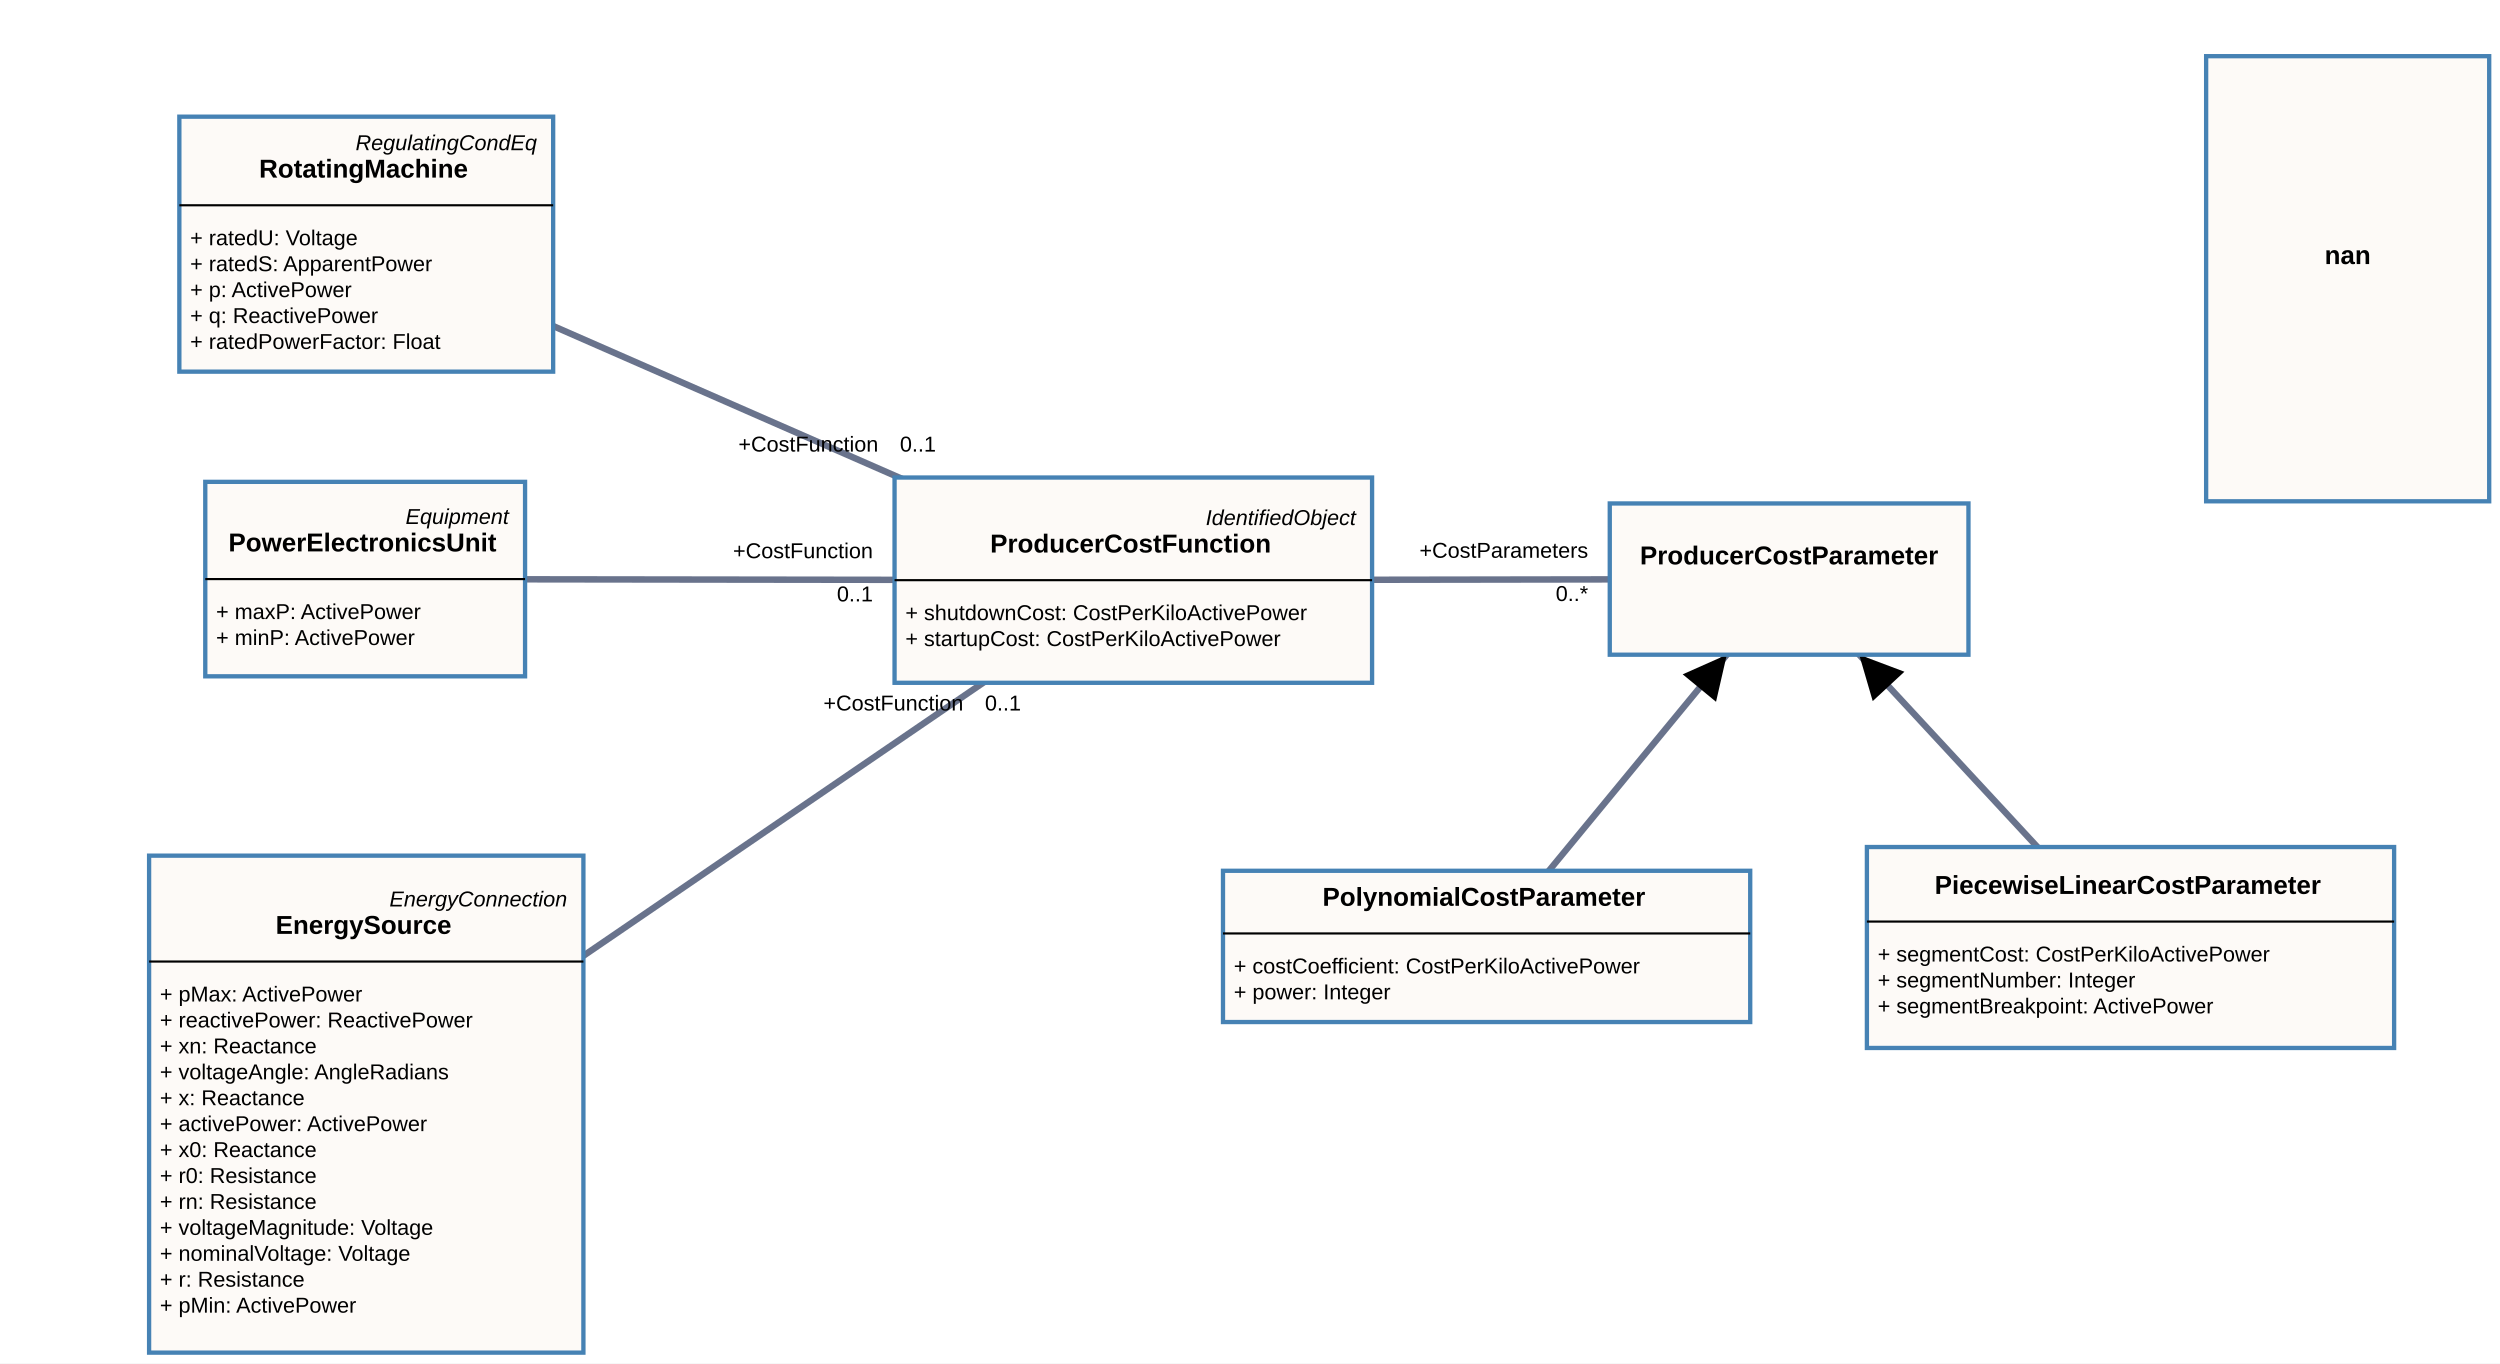
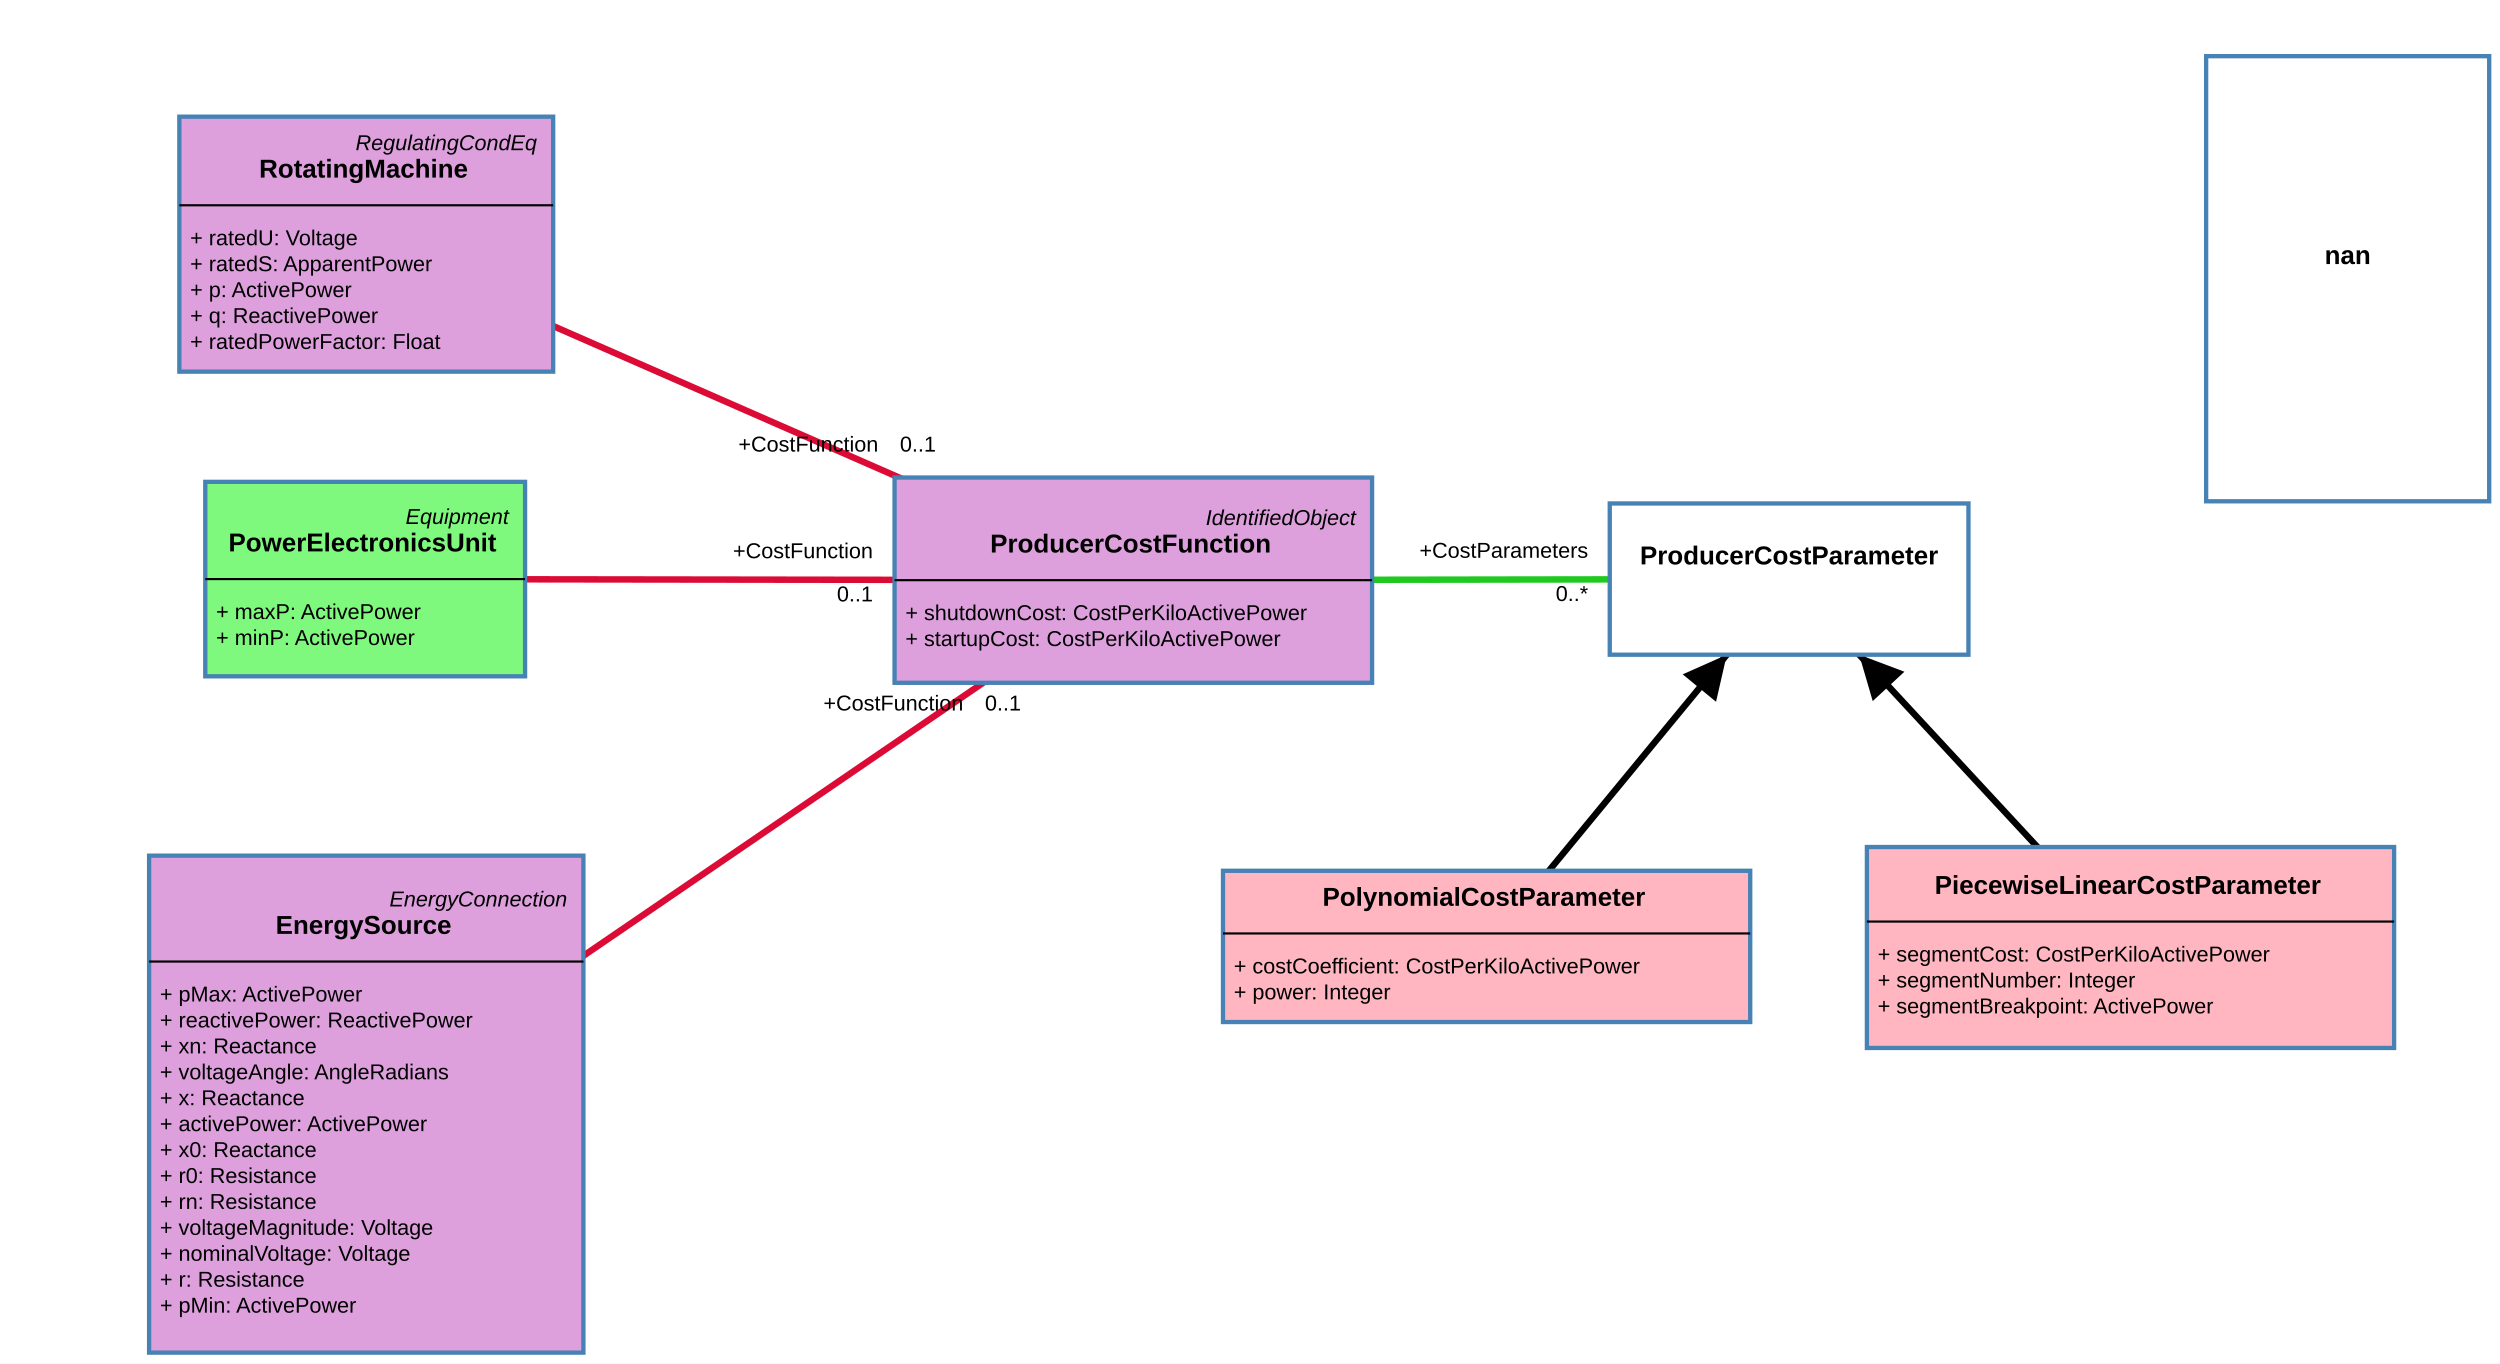
<svg xmlns="http://www.w3.org/2000/svg" width="1157" height="631" style="-webkit-tap-highlight-color: rgba(0, 0, 0, 0);">
  <rect width="100%" height="100%" fill="white" />
  <g class="zoom-group">
    <defs>
      <marker id="arrowhead" viewBox="-0 -5 10 10" refX="5" refY="0" orient="auto" markerWidth="10" markerHeight="10" xoverflow="visible">
        <path d="M 0,-5 L 10 ,0 L 0,5" fill="black" style="stroke: none;" />
      </marker>
    </defs>
-     <line class="link" x1="688" y1="438" x2="828" y2="268" stroke="#69738c" stroke-width="3" marker-end="url(#arrowhead)" />
-     <line class="link" x1="828" y1="268" x2="524.5" y2="268.5" stroke="#69738c" stroke-width="3" />
-     <line class="link" x1="986" y1="438.5" x2="828" y2="268" stroke="#69738c" stroke-width="3" marker-end="url(#arrowhead)" />
-     <line class="link" x1="169.5" y1="113" x2="524.5" y2="268.5" stroke="#69738c" stroke-width="3" />
-     <line class="link" x1="169" y1="268" x2="524.5" y2="268.5" stroke="#69738c" stroke-width="3" />
-     <line class="link" x1="169.5" y1="511" x2="524.5" y2="268.5" stroke="#69738c" stroke-width="3" />
-     <line class="arrow" x2="792.819" y2="310.719" x1="688" y1="438" stroke="#69738c" stroke-width="2" marker-end="url(#arrowhead)" />
-     <line class="arrow" x2="867.231" y2="310.335" x1="986" y1="438.5" stroke="#69738c" stroke-width="2" marker-end="url(#arrowhead)" />
+     <line class="link" x1="688" y1="438" x2="828" y2="268" stroke="#000000" stroke-width="3" marker-end="url(#arrowhead)" />
+     <line class="link" x1="828" y1="268" x2="524.5" y2="268.5" stroke="#20C920" stroke-width="3" />
+     <line class="link" x1="986" y1="438.5" x2="828" y2="268" stroke="#000000" stroke-width="3" marker-end="url(#arrowhead)" />
+     <line class="link" x1="169.5" y1="113" x2="524.5" y2="268.5" stroke="#DB0B35" stroke-width="3" />
+     <line class="link" x1="169" y1="268" x2="524.5" y2="268.5" stroke="#DB0B35" stroke-width="3" />
+     <line class="link" x1="169.5" y1="511" x2="524.5" y2="268.5" stroke="#DB0B35" stroke-width="3" />
+     <line class="arrow" x2="792.819" y2="310.719" x1="688" y1="438" stroke="#000000" stroke-width="2" marker-end="url(#arrowhead)" />
+     <line class="arrow" x2="867.231" y2="310.335" x1="986" y1="438.5" stroke="#000000" stroke-width="2" marker-end="url(#arrowhead)" />
    <g class="draggable" transform="translate(69, 396)">
-       <rect class="box" width="201" height="230" style="fill: #fdfaf7; stroke: steelblue; stroke-width: 2px; cursor: move;" />
+       <rect class="box" width="201" height="230" style="fill: #DDA0DD; stroke: steelblue; stroke-width: 2px; cursor: move;" />
      <text x="0" y="0" text-anchor="start" font-size="10px">
        <tspan x="196" y="20" dy=".35em" text-anchor="end" style="font-family: Arial, sans-serif; font-weight: 400; font-style: italic; fill: black; font-size: 10px; pointer-events: none;">EnergyConnection</tspan>
        <tspan x="100.5" y="32" dy=".35em" text-anchor="middle" style="font-family: Arial, sans-serif; font-weight: 700; font-style: normal; fill: black; font-size: 12px; pointer-events: none;">EnergySource</tspan>
        <tspan x="5" y="64" dy=".35em" text-anchor="start" style="font-family: Arial, sans-serif; font-weight: 400; font-style: normal; fill: black; font-size: 10px; pointer-events: none;">+   pMax: ActivePower</tspan>
        <tspan x="5" y="76" dy=".35em" text-anchor="start" style="font-family: Arial, sans-serif; font-weight: 400; font-style: normal; fill: black; font-size: 10px; pointer-events: none;">+   reactivePower: ReactivePower</tspan>
        <tspan x="5" y="88" dy=".35em" text-anchor="start" style="font-family: Arial, sans-serif; font-weight: 400; font-style: normal; fill: black; font-size: 10px; pointer-events: none;">+   xn: Reactance</tspan>
        <tspan x="5" y="100" dy=".35em" text-anchor="start" style="font-family: Arial, sans-serif; font-weight: 400; font-style: normal; fill: black; font-size: 10px; pointer-events: none;">+   voltageAngle: AngleRadians</tspan>
        <tspan x="5" y="112" dy=".35em" text-anchor="start" style="font-family: Arial, sans-serif; font-weight: 400; font-style: normal; fill: black; font-size: 10px; pointer-events: none;">+   x: Reactance</tspan>
        <tspan x="5" y="124" dy=".35em" text-anchor="start" style="font-family: Arial, sans-serif; font-weight: 400; font-style: normal; fill: black; font-size: 10px; pointer-events: none;">+   activePower: ActivePower</tspan>
        <tspan x="5" y="136" dy=".35em" text-anchor="start" style="font-family: Arial, sans-serif; font-weight: 400; font-style: normal; fill: black; font-size: 10px; pointer-events: none;">+   x0: Reactance</tspan>
        <tspan x="5" y="148" dy=".35em" text-anchor="start" style="font-family: Arial, sans-serif; font-weight: 400; font-style: normal; fill: black; font-size: 10px; pointer-events: none;">+   r0: Resistance</tspan>
        <tspan x="5" y="160" dy=".35em" text-anchor="start" style="font-family: Arial, sans-serif; font-weight: 400; font-style: normal; fill: black; font-size: 10px; pointer-events: none;">+   rn: Resistance</tspan>
        <tspan x="5" y="172" dy=".35em" text-anchor="start" style="font-family: Arial, sans-serif; font-weight: 400; font-style: normal; fill: black; font-size: 10px; pointer-events: none;">+   voltageMagnitude: Voltage</tspan>
        <tspan x="5" y="184" dy=".35em" text-anchor="start" style="font-family: Arial, sans-serif; font-weight: 400; font-style: normal; fill: black; font-size: 10px; pointer-events: none;">+   nominalVoltage: Voltage</tspan>
        <tspan x="5" y="196" dy=".35em" text-anchor="start" style="font-family: Arial, sans-serif; font-weight: 400; font-style: normal; fill: black; font-size: 10px; pointer-events: none;">+   r: Resistance</tspan>
        <tspan x="5" y="208" dy=".35em" text-anchor="start" style="font-family: Arial, sans-serif; font-weight: 400; font-style: normal; fill: black; font-size: 10px; pointer-events: none;">+   pMin: ActivePower</tspan>
      </text>
      <line x1="0" x2="201" y1="49" y2="49" stroke="black" stroke-width="1" />
    </g>
    <g class="draggable" transform="translate(83, 54)">
-       <rect class="box" width="173" height="118" style="fill: #fdfaf7; stroke: steelblue; stroke-width: 2px; cursor: move;" />
+       <rect class="box" width="173" height="118" style="fill: #DDA0DD; stroke: steelblue; stroke-width: 2px; cursor: move;" />
      <text x="0" y="0" text-anchor="start" font-size="10px">
        <tspan x="168" y="12" dy=".35em" text-anchor="end" style="font-family: Arial, sans-serif; font-weight: 400; font-style: italic; fill: black; font-size: 10px; pointer-events: none;">RegulatingCondEq</tspan>
        <tspan x="86.5" y="24" dy=".35em" text-anchor="middle" style="font-family: Arial, sans-serif; font-weight: 700; font-style: normal; fill: black; font-size: 12px; pointer-events: none;">RotatingMachine</tspan>
        <tspan x="5" y="56" dy=".35em" text-anchor="start" style="font-family: Arial, sans-serif; font-weight: 400; font-style: normal; fill: black; font-size: 10px; pointer-events: none;">+   ratedU: Voltage</tspan>
        <tspan x="5" y="68" dy=".35em" text-anchor="start" style="font-family: Arial, sans-serif; font-weight: 400; font-style: normal; fill: black; font-size: 10px; pointer-events: none;">+   ratedS: ApparentPower</tspan>
        <tspan x="5" y="80" dy=".35em" text-anchor="start" style="font-family: Arial, sans-serif; font-weight: 400; font-style: normal; fill: black; font-size: 10px; pointer-events: none;">+   p: ActivePower</tspan>
        <tspan x="5" y="92" dy=".35em" text-anchor="start" style="font-family: Arial, sans-serif; font-weight: 400; font-style: normal; fill: black; font-size: 10px; pointer-events: none;">+   q: ReactivePower</tspan>
        <tspan x="5" y="104" dy=".35em" text-anchor="start" style="font-family: Arial, sans-serif; font-weight: 400; font-style: normal; fill: black; font-size: 10px; pointer-events: none;">+   ratedPowerFactor: Float</tspan>
      </text>
      <line x1="0" x2="173" y1="41" y2="41" stroke="black" stroke-width="1" />
    </g>
    <g class="draggable" transform="translate(95, 223)">
-       <rect class="box" width="148" height="90" style="fill: #fdfaf7; stroke: steelblue; stroke-width: 2px; cursor: move;" />
+       <rect class="box" width="148" height="90" style="fill: #7EF97E; stroke: steelblue; stroke-width: 2px; cursor: move;" />
      <text x="0" y="0" text-anchor="start" font-size="10px">
        <tspan x="143" y="16" dy=".35em" text-anchor="end" style="font-family: Arial, sans-serif; font-weight: 400; font-style: italic; fill: black; font-size: 10px; pointer-events: none;">Equipment</tspan>
        <tspan x="74" y="28" dy=".35em" text-anchor="middle" style="font-family: Arial, sans-serif; font-weight: 700; font-style: normal; fill: black; font-size: 12px; pointer-events: none;">PowerElectronicsUnit</tspan>
        <tspan x="5" y="60" dy=".35em" text-anchor="start" style="font-family: Arial, sans-serif; font-weight: 400; font-style: normal; fill: black; font-size: 10px; pointer-events: none;">+   maxP: ActivePower</tspan>
        <tspan x="5" y="72" dy=".35em" text-anchor="start" style="font-family: Arial, sans-serif; font-weight: 400; font-style: normal; fill: black; font-size: 10px; pointer-events: none;">+   minP: ActivePower</tspan>
      </text>
      <line x1="0" x2="148" y1="45" y2="45" stroke="black" stroke-width="1" />
    </g>
    <g class="draggable" transform="translate(414, 221)">
-       <rect class="box" width="221" height="95" style="fill: #fdfaf7; stroke: steelblue; stroke-width: 2px; cursor: move;" />
+       <rect class="box" width="221" height="95" style="fill: #DDA0DD; stroke: steelblue; stroke-width: 2px; cursor: move;" />
      <text x="0" y="0" text-anchor="start" font-size="10px">
        <tspan x="216" y="18.5" dy=".35em" text-anchor="end" style="font-family: Arial, sans-serif; font-weight: 400; font-style: italic; fill: black; font-size: 10px; pointer-events: none;">IdentifiedObject</tspan>
        <tspan x="110.5" y="30.5" dy=".35em" text-anchor="middle" style="font-family: Arial, sans-serif; font-weight: 700; font-style: normal; fill: black; font-size: 12px; pointer-events: none;">ProducerCostFunction</tspan>
        <tspan x="5" y="62.5" dy=".35em" text-anchor="start" style="font-family: Arial, sans-serif; font-weight: 400; font-style: normal; fill: black; font-size: 10px; pointer-events: none;">+   shutdownCost: CostPerKiloActivePower</tspan>
        <tspan x="5" y="74.5" dy=".35em" text-anchor="start" style="font-family: Arial, sans-serif; font-weight: 400; font-style: normal; fill: black; font-size: 10px; pointer-events: none;">+   startupCost: CostPerKiloActivePower</tspan>
      </text>
      <line x1="0" x2="221" y1="47.5" y2="47.5" stroke="black" stroke-width="1" />
    </g>
    <g class="draggable" transform="translate(745, 233)">
-       <rect class="box" width="166" height="70" style="fill: #fdfaf7; stroke: steelblue; stroke-width: 2px; cursor: move;" />
+       <rect class="box" width="166" height="70" style="fill: #FFFFFF; stroke: steelblue; stroke-width: 2px; cursor: move;" />
      <text x="0" y="0" text-anchor="start" font-size="10px">
        <tspan x="83" y="24" dy=".35em" text-anchor="middle" style="font-family: Arial, sans-serif; font-weight: 700; font-style: normal; fill: black; font-size: 12px; pointer-events: none;">ProducerCostParameter</tspan>
      </text>
    </g>
    <g class="draggable" transform="translate(566, 403)">
-       <rect class="box" width="244" height="70" style="fill: #fdfaf7; stroke: steelblue; stroke-width: 2px; cursor: move;" />
+       <rect class="box" width="244" height="70" style="fill: #FFB6C1; stroke: steelblue; stroke-width: 2px; cursor: move;" />
      <text x="0" y="0" text-anchor="start" font-size="10px">
        <tspan x="122" y="12" dy=".35em" text-anchor="middle" style="font-family: Arial, sans-serif; font-weight: 700; font-style: normal; fill: black; font-size: 12px; pointer-events: none;">PolynomialCostParameter</tspan>
        <tspan x="5" y="44" dy=".35em" text-anchor="start" style="font-family: Arial, sans-serif; font-weight: 400; font-style: normal; fill: black; font-size: 10px; pointer-events: none;">+   costCoefficient: CostPerKiloActivePower</tspan>
        <tspan x="5" y="56" dy=".35em" text-anchor="start" style="font-family: Arial, sans-serif; font-weight: 400; font-style: normal; fill: black; font-size: 10px; pointer-events: none;">+   power: Integer</tspan>
      </text>
      <line x1="0" x2="244" y1="29" y2="29" stroke="black" stroke-width="1" />
    </g>
    <g class="draggable" transform="translate(864, 392)">
-       <rect class="box" width="244" height="93" style="fill: #fdfaf7; stroke: steelblue; stroke-width: 2px; cursor: move;" />
+       <rect class="box" width="244" height="93" style="fill: #FFB6C1; stroke: steelblue; stroke-width: 2px; cursor: move;" />
      <text x="0" y="0" text-anchor="start" font-size="10px">
        <tspan x="122" y="17.5" dy=".35em" text-anchor="middle" style="font-family: Arial, sans-serif; font-weight: 700; font-style: normal; fill: black; font-size: 12px; pointer-events: none;">PiecewiseLinearCostParameter</tspan>
        <tspan x="5" y="49.5" dy=".35em" text-anchor="start" style="font-family: Arial, sans-serif; font-weight: 400; font-style: normal; fill: black; font-size: 10px; pointer-events: none;">+   segmentCost: CostPerKiloActivePower</tspan>
        <tspan x="5" y="61.5" dy=".35em" text-anchor="start" style="font-family: Arial, sans-serif; font-weight: 400; font-style: normal; fill: black; font-size: 10px; pointer-events: none;">+   segmentNumber: Integer</tspan>
        <tspan x="5" y="73.5" dy=".35em" text-anchor="start" style="font-family: Arial, sans-serif; font-weight: 400; font-style: normal; fill: black; font-size: 10px; pointer-events: none;">+   segmentBreakpoint: ActivePower</tspan>
      </text>
      <line x1="0" x2="244" y1="34.5" y2="34.5" stroke="black" stroke-width="1" />
    </g>
    <g class="draggable" transform="translate(1021, 26)">
-       <rect class="box" width="131" height="206" style="fill: #fdfaf7; stroke: steelblue; stroke-width: 2px; cursor: move;" />
+       <rect class="box" width="131" height="206" style="fill: #FFFFFF; stroke: steelblue; stroke-width: 2px; cursor: move;" />
      <text x="0" y="0" text-anchor="start" font-size="10px">
        <tspan x="65.5" y="92" dy=".35em" text-anchor="middle" style="font-family: Arial, sans-serif; font-weight: 700; font-style: normal; fill: black; font-size: 12px; pointer-events: none;">nan</tspan>
      </text>
    </g>
    <text class="link-text-start-top" x="715.002" y="399.14" text-anchor="end" dy="-1em" style="font-family: Arial, sans-serif; font-size: 10px; fill: black;" />
    <text class="link-text-start-top" x="735" y="268.145" text-anchor="end" dy="-1em" style="font-family: Arial, sans-serif; font-size: 10px; fill: black;">+CostParameters</text>
    <text class="link-text-start-top" x="934.511" y="388.333" text-anchor="end" dy="-1em" style="font-family: Arial, sans-serif; font-size: 10px; fill: black;" />
    <text class="link-text-start-top" x="265.58" y="152.896" text-anchor="start" dy="-1em" style="font-family: Arial, sans-serif; font-size: 10px; fill: black;" />
    <text class="link-text-start-top" x="253" y="268.111" text-anchor="start" dy="-1em" style="font-family: Arial, sans-serif; font-size: 10px; fill: black;" />
    <text class="link-text-start-top" x="279.129" y="439.528" text-anchor="start" dy="-1em" style="font-family: Arial, sans-serif; font-size: 10px; fill: black;" />
    <text class="link-text-start-btm" x="725.002" y="399.14" dy="-1em" text-anchor="start" style="font-family: Arial, sans-serif; font-size: 10px; fill: black;" />
    <text class="link-text-start-btm" x="735" y="268.145" dy="1em" text-anchor="end" style="font-family: Arial, sans-serif; font-size: 10px; fill: black;">0..*</text>
    <text class="link-text-start-btm" x="944.511" y="388.333" dy="-1em" text-anchor="start" style="font-family: Arial, sans-serif; font-size: 10px; fill: black;" />
    <text class="link-text-start-btm" x="265.58" y="152.896" dy="1em" text-anchor="start" style="font-family: Arial, sans-serif; font-size: 10px; fill: black;" />
    <text class="link-text-start-btm" x="253" y="268.111" dy="1em" text-anchor="start" style="font-family: Arial, sans-serif; font-size: 10px; fill: black;" />
    <text class="link-text-start-btm" x="279.129" y="439.528" dy="1em" text-anchor="start" style="font-family: Arial, sans-serif; font-size: 10px; fill: black;" />
    <text class="link-text-end-top" x="790.998" y="306.86" dy="1em" text-anchor="end" style="font-family: Arial, sans-serif; font-size: 10px; fill: black;" />
    <text class="link-text-end-top" x="645" y="268.31" dy="-1em" text-anchor="start" style="font-family: Arial, sans-serif; font-size: 10px; fill: black;" />
    <text class="link-text-end-top" x="858.833" y="306.667" dy="1em" text-anchor="end" style="font-family: Arial, sans-serif; font-size: 10px; fill: black;" />
    <text class="link-text-end-top" x="406.48" y="218.994" dy="-1em" text-anchor="end" style="font-family: Arial, sans-serif; font-size: 10px; fill: black;">+CostFunction</text>
    <text class="link-text-end-top" x="404" y="268.338" dy="-1em" text-anchor="end" style="font-family: Arial, sans-serif; font-size: 10px; fill: black;">+CostFunction</text>
    <text class="link-text-end-top" x="445.835" y="318.82" dy="1em" text-anchor="end" style="font-family: Arial, sans-serif; font-size: 10px; fill: black;">+CostFunction</text>
    <text class="link-text-end-btm" x="800.998" y="306.86" dy="1em" text-anchor="start" style="font-family: Arial, sans-serif; font-size: 10px; fill: black;" />
    <text class="link-text-end-btm" x="645" y="268.31" dy="1em" text-anchor="start" style="font-family: Arial, sans-serif; font-size: 10px; fill: black;" />
    <text class="link-text-end-btm" x="868.833" y="306.667" dy="1em" text-anchor="start" style="font-family: Arial, sans-serif; font-size: 10px; fill: black;" />
    <text class="link-text-end-btm" x="416.48" y="218.994" dy="-1em" text-anchor="start" style="font-family: Arial, sans-serif; font-size: 10px; fill: black;">0..1</text>
    <text class="link-text-end-btm" x="404" y="268.338" dy="1em" text-anchor="end" style="font-family: Arial, sans-serif; font-size: 10px; fill: black;">0..1</text>
    <text class="link-text-end-btm" x="455.835" y="318.82" dy="1em" text-anchor="start" style="font-family: Arial, sans-serif; font-size: 10px; fill: black;">0..1</text>
  </g>
</svg>
